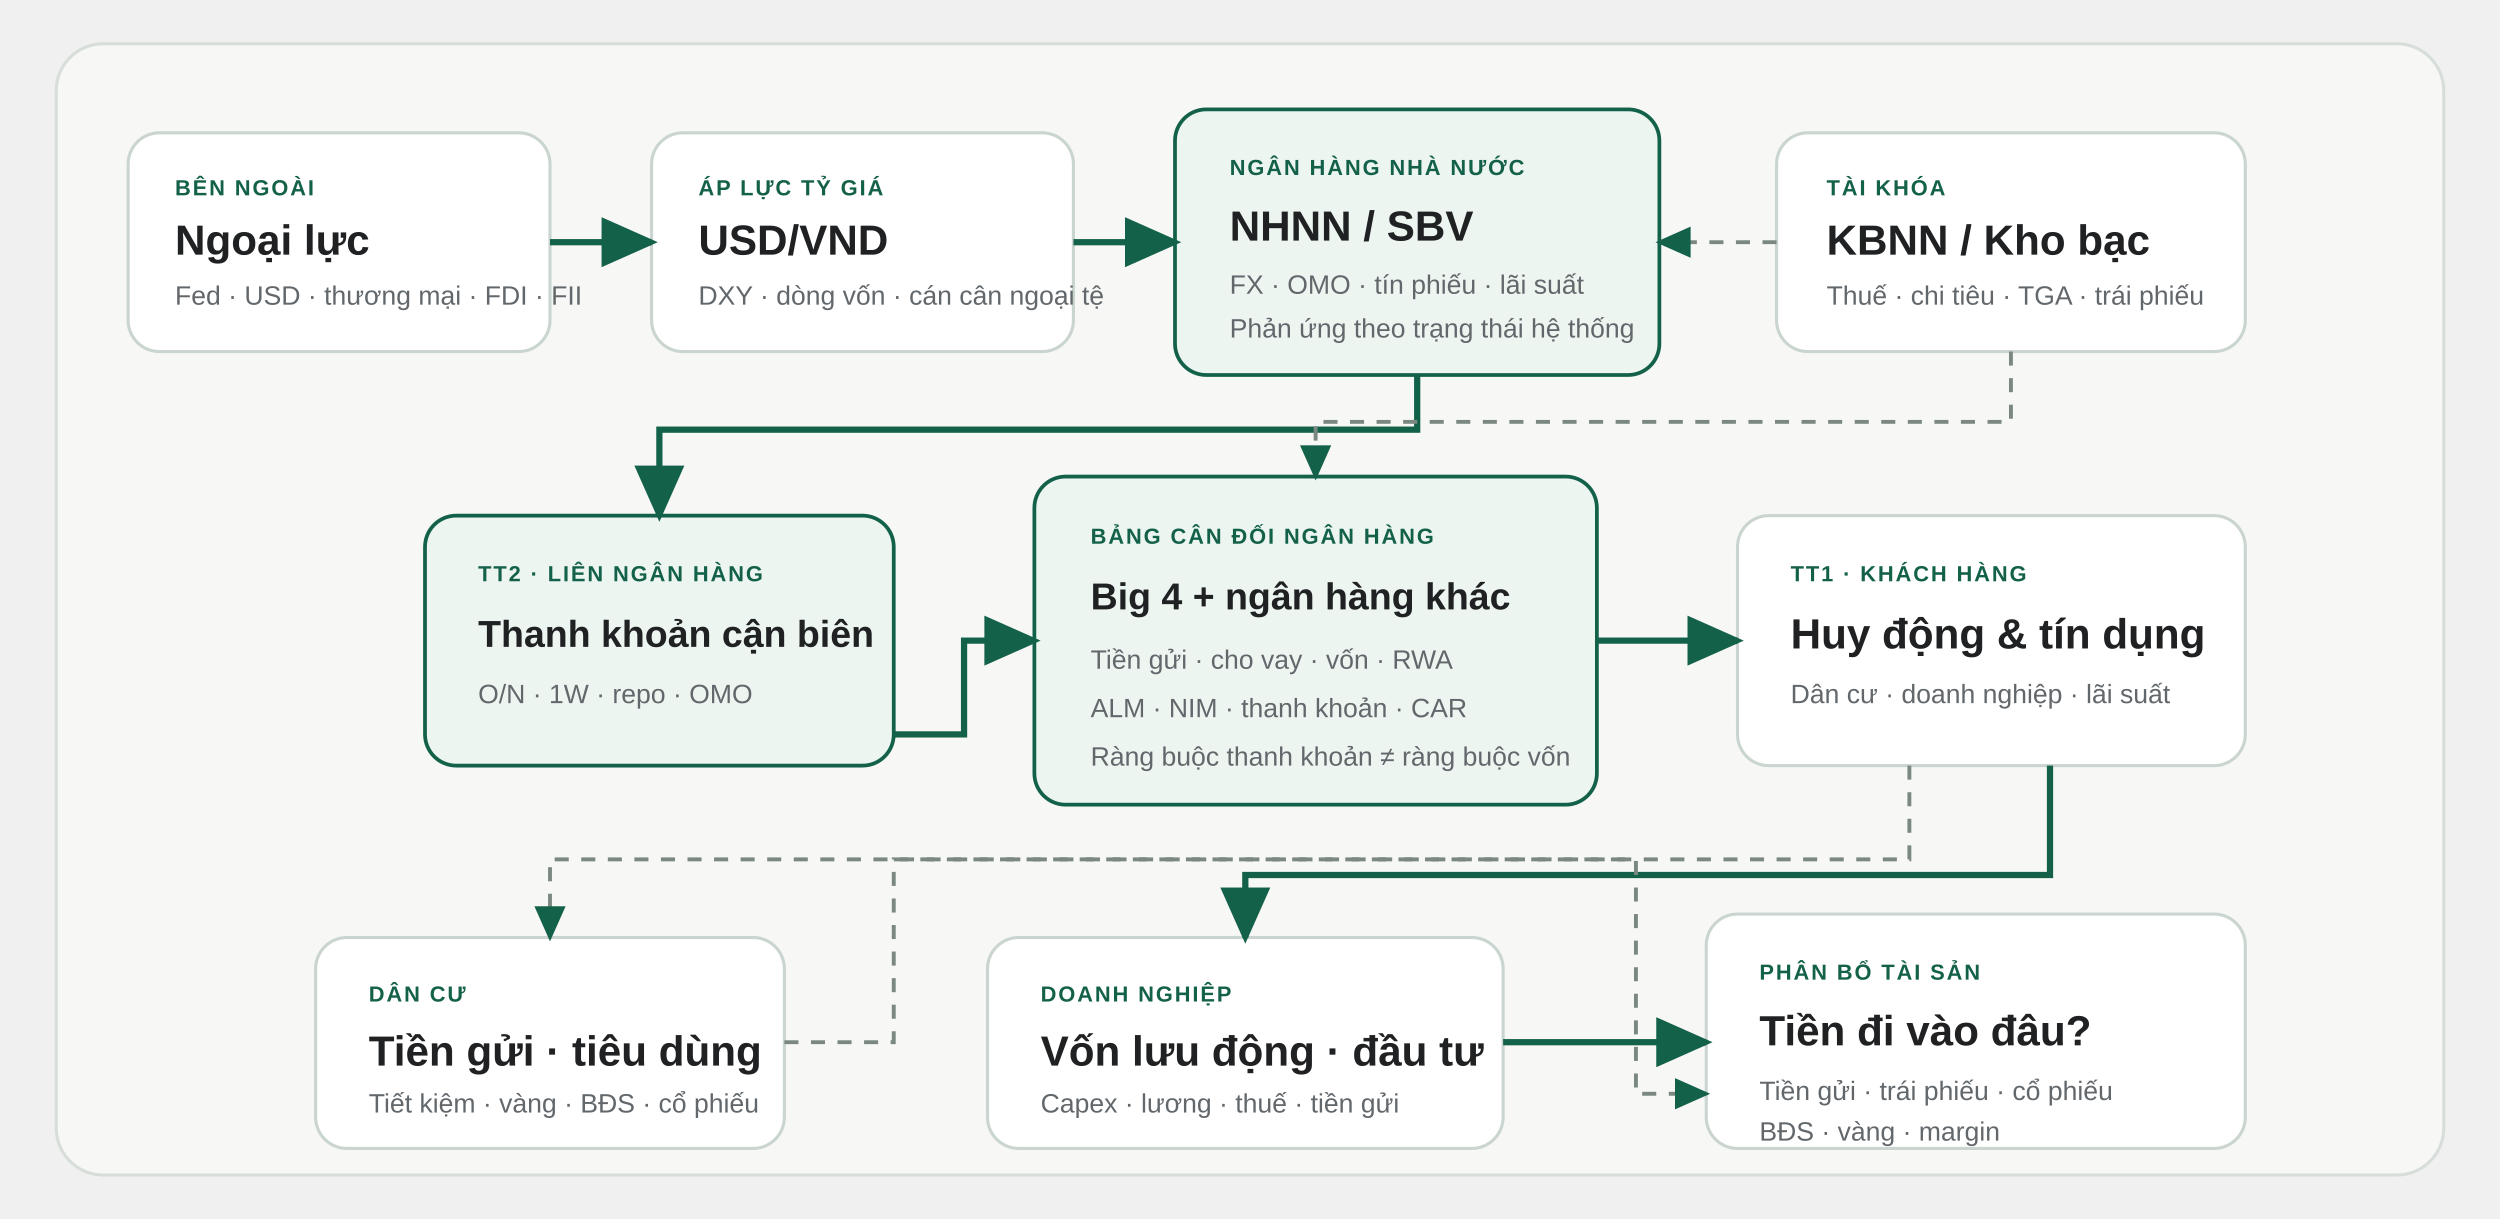
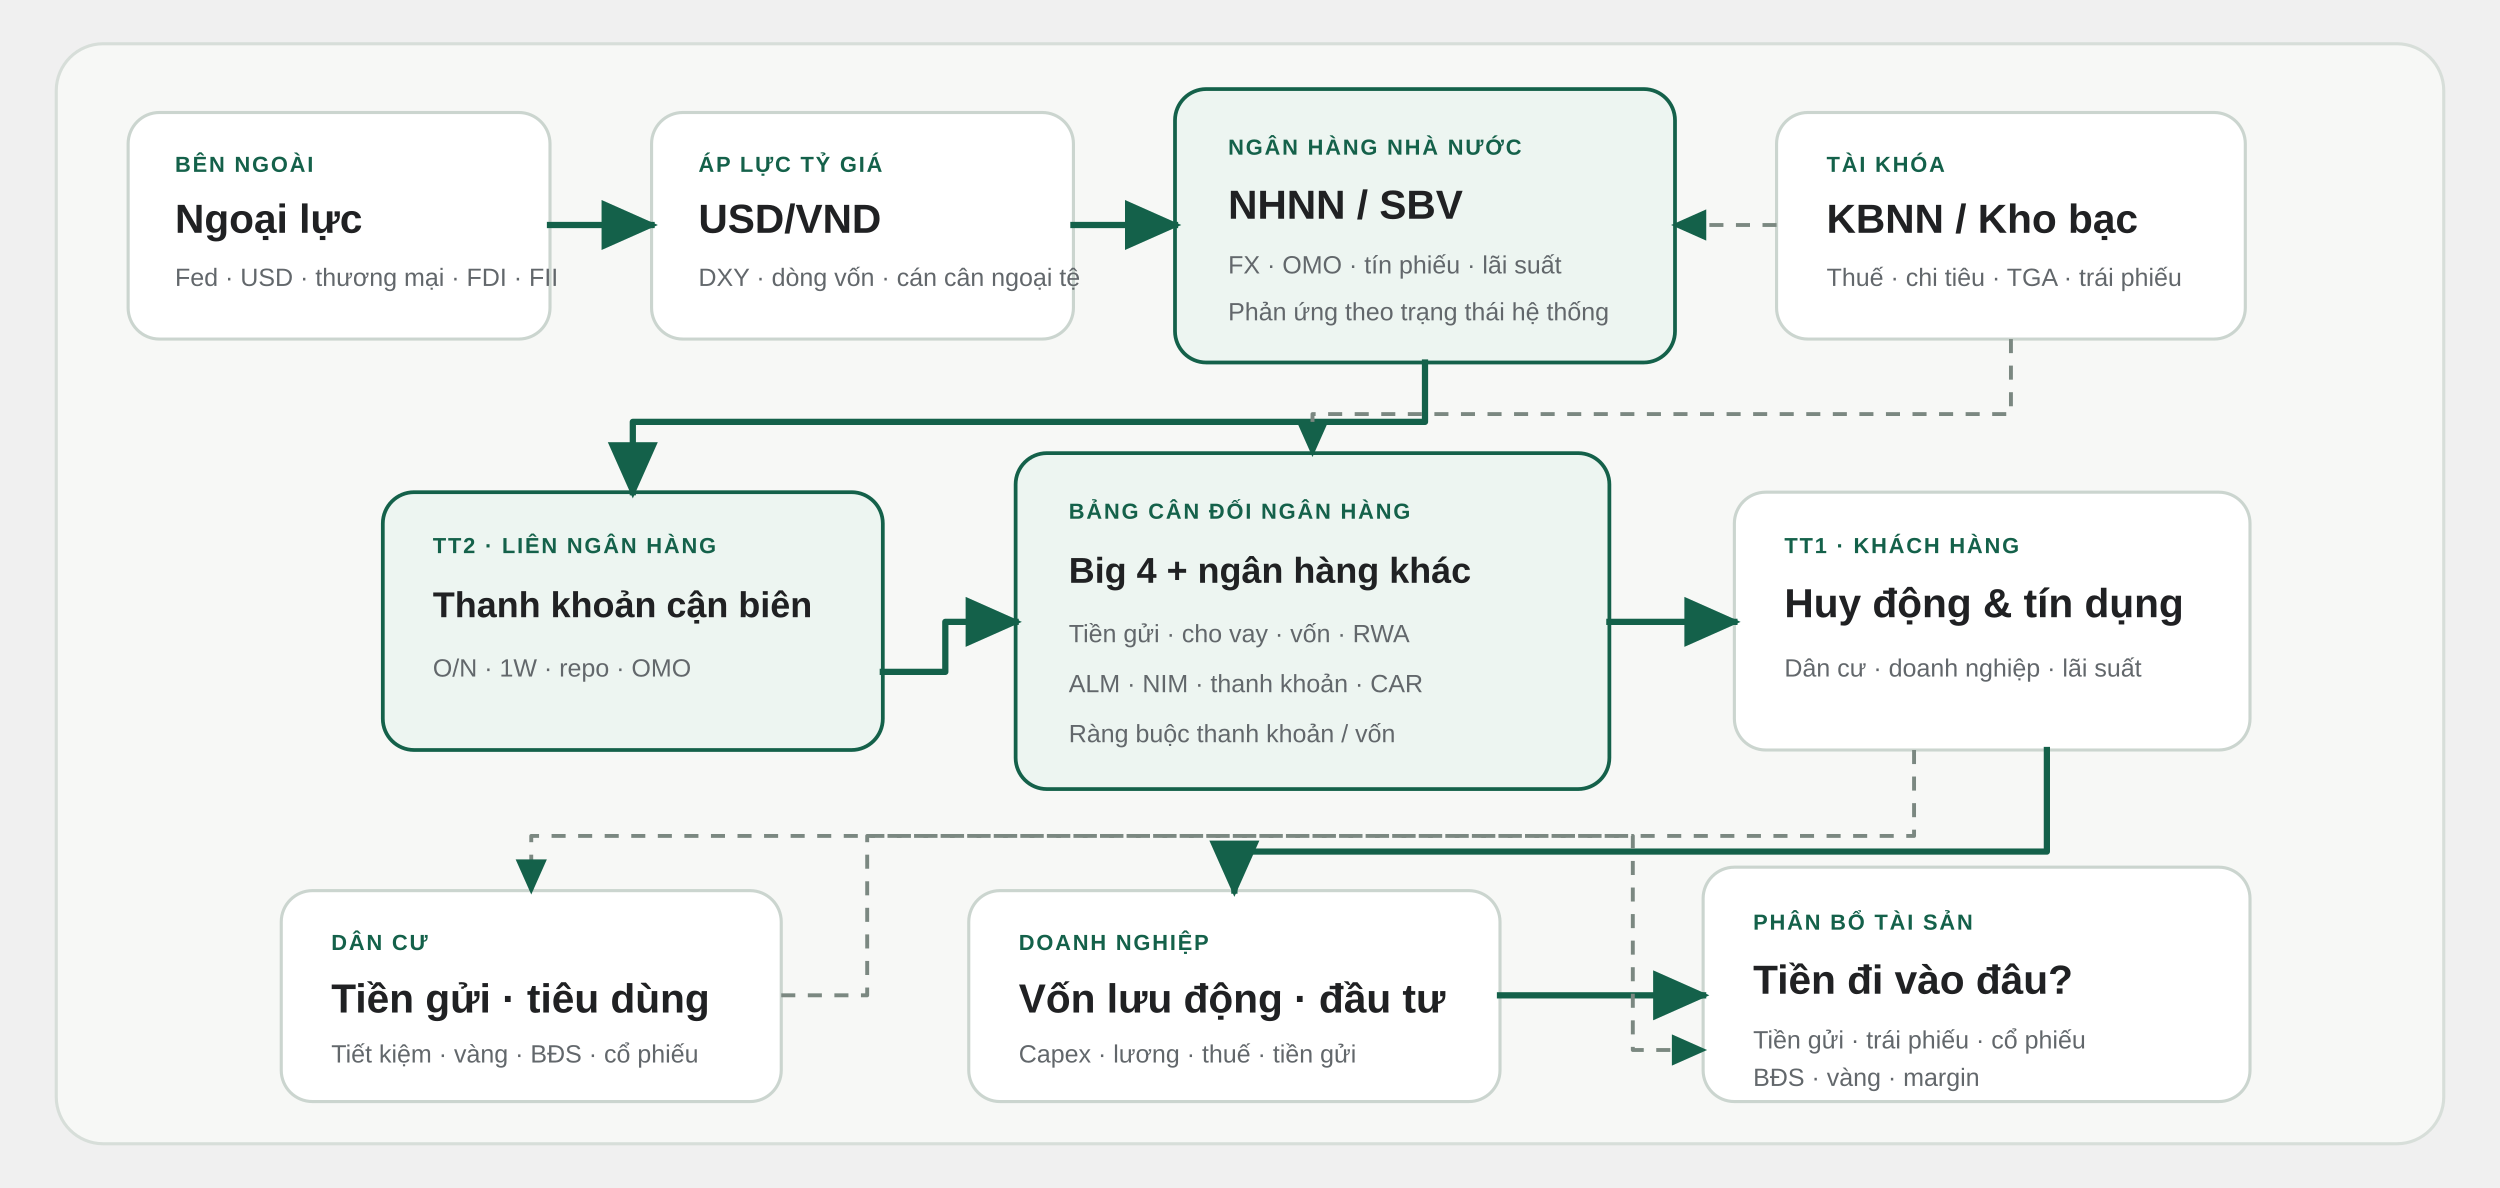
- <svg xmlns="http://www.w3.org/2000/svg" viewBox="0 0 1600 780" role="img" aria-labelledby="title desc">
+ <svg xmlns="http://www.w3.org/2000/svg" viewBox="0 0 1600 760" role="img" aria-labelledby="title desc">
  <defs>
    <marker id="arrow" markerWidth="10" markerHeight="10" refX="8" refY="4" orient="auto" markerUnits="strokeWidth">
      <path d="M0,0 L9,4 L0,8 Z" fill="#14614A" />
    </marker>
-     <clipPath id="panelClip">
-       <rect x="36" y="28" width="1528" height="724" rx="30" />
-     </clipPath>
    <style>
      .panel{fill:#f7f8f6;stroke:#d7ded9;stroke-width:2}.card{fill:#fff;stroke:#cbd5cf;stroke-width:2}.primary{fill:#edf5f1;stroke:#14614A;stroke-width:2.4}
-       .eyebrow{font:700 14px Arial,sans-serif;fill:#14614A;letter-spacing:1.2px}.title{font:700 27px Arial,sans-serif;fill:#202123}.titleCompact{font:700 24px Arial,sans-serif;fill:#202123}.body{font:17px Arial,sans-serif;fill:#62676b}
-       .line{stroke:#14614A;stroke-width:4;fill:none;marker-end:url(#arrow)}.dash{stroke:#7b8881;stroke-width:2.5;stroke-dasharray:9 8;fill:none;marker-end:url(#arrow)}
+       .k{font:700 14px -apple-system,BlinkMacSystemFont,'Segoe UI',Arial,sans-serif;fill:#14614A;letter-spacing:1.15px}.t{font:700 26px -apple-system,BlinkMacSystemFont,'Segoe UI',Arial,sans-serif;fill:#202123}.tc{font:700 23px -apple-system,BlinkMacSystemFont,'Segoe UI',Arial,sans-serif;fill:#202123}.s{font:16px -apple-system,BlinkMacSystemFont,'Segoe UI',Arial,sans-serif;fill:#62676b}
+       .line{stroke:#14614A;stroke-width:4;fill:none;marker-end:url(#arrow);stroke-linejoin:round;stroke-linecap:square}.dash{stroke:#7b8881;stroke-width:2.5;stroke-dasharray:9 8;fill:none;marker-end:url(#arrow);stroke-linejoin:round}
    </style>
  </defs>
-   <rect x="36" y="28" width="1528" height="724" rx="30" class="panel" />
-   <g clip-path="url(#panelClip)">
-     <rect x="82" y="85" width="270" height="140" rx="20" class="card" />
-     <text x="112" y="125" class="eyebrow">BÊN NGOÀI</text>
-     <text x="112" y="163" class="title">Ngoại lực</text>
-     <text x="112" y="195" class="body">Fed · USD · thương mại · FDI · FII</text>
-     <rect x="417" y="85" width="270" height="140" rx="20" class="card" />
-     <text x="447" y="125" class="eyebrow">ÁP LỰC TỶ GIÁ</text>
-     <text x="447" y="163" class="title">USD/VND</text>
-     <text x="447" y="195" class="body">DXY · dòng vốn · cán cân ngoại tệ</text>
-     <rect x="752" y="70" width="310" height="170" rx="20" class="primary" />
-     <text x="787" y="112" class="eyebrow">NGÂN HÀNG NHÀ NƯỚC</text>
-     <text x="787" y="154" class="title">NHNN / SBV</text>
-     <text x="787" y="188" class="body">FX · OMO · tín phiếu · lãi suất</text>
-     <text x="787" y="216" class="body">Phản ứng theo trạng thái hệ thống</text>
-     <rect x="1137" y="85" width="300" height="140" rx="20" class="card" />
-     <text x="1169" y="125" class="eyebrow">TÀI KHÓA</text>
-     <text x="1169" y="163" class="title">KBNN / Kho bạc</text>
-     <text x="1169" y="195" class="body">Thuế · chi tiêu · TGA · trái phiếu</text>
-     <path d="M352 155 H417" class="line" />
-     <path d="M687 155 H752" class="line" />
-     <path d="M1137 155 H1062" class="dash" />
-     <rect x="272" y="330" width="300" height="160" rx="20" class="primary" />
-     <text x="306" y="372" class="eyebrow">TT2 · LIÊN NGÂN HÀNG</text>
-     <text x="306" y="414" class="titleCompact">Thanh khoản cận biên</text>
-     <text x="306" y="450" class="body">O/N · 1W · repo · OMO</text>
-     <rect x="662" y="305" width="360" height="210" rx="20" class="primary" />
-     <text x="698" y="348" class="eyebrow">BẢNG CÂN ĐỐI NGÂN HÀNG</text>
-     <text x="698" y="390" class="titleCompact">Big 4 + ngân hàng khác</text>
-     <text x="698" y="428" class="body">Tiền gửi · cho vay · vốn · RWA</text>
-     <text x="698" y="459" class="body">ALM · NIM · thanh khoản · CAR</text>
-     <text x="698" y="490" class="body">Ràng buộc thanh khoản ≠ ràng buộc vốn</text>
-     <rect x="1112" y="330" width="325" height="160" rx="20" class="card" />
-     <text x="1146" y="372" class="eyebrow">TT1 · KHÁCH HÀNG</text>
-     <text x="1146" y="415" class="title">Huy động &amp; tín dụng</text>
-     <text x="1146" y="450" class="body">Dân cư · doanh nghiệp · lãi suất</text>
-     <path d="M907 240 V275 H422 V330" class="line" />
-     <path d="M1287 225 V270 H842 V305" class="dash" />
-     <path d="M572 470 H617 V410 H662" class="line" />
-     <path d="M1022 410 H1112" class="line" />
-     <rect x="202" y="600" width="300" height="135" rx="20" class="card" />
-     <text x="236" y="641" class="eyebrow">DÂN CƯ</text>
-     <text x="236" y="682" class="title">Tiền gửi · tiêu dùng</text>
-     <text x="236" y="712" class="body">Tiết kiệm · vàng · BĐS · cổ phiếu</text>
-     <rect x="632" y="600" width="330" height="135" rx="20" class="card" />
-     <text x="666" y="641" class="eyebrow">DOANH NGHIỆP</text>
-     <text x="666" y="682" class="title">Vốn lưu động · đầu tư</text>
-     <text x="666" y="712" class="body">Capex · lương · thuế · tiền gửi</text>
-     <rect x="1092" y="585" width="345" height="150" rx="20" class="card" />
-     <text x="1126" y="627" class="eyebrow">PHÂN BỔ TÀI SẢN</text>
-     <text x="1126" y="669" class="title">Tiền đi vào đâu?</text>
-     <text x="1126" y="704" class="body">Tiền gửi · trái phiếu · cổ phiếu</text>
-     <text x="1126" y="730" class="body">BĐS · vàng · margin</text>
-     <path d="M1222 490 V550 H352 V600" class="dash" />
-     <path d="M1312 490 V560 H797 V600" class="line" />
-     <path d="M962 667 H1092" class="line" />
-     <path d="M502 667 H572 V550 H1047 V700 H1092" class="dash" />
+   <rect x="36" y="28" width="1528" height="704" rx="30" class="panel" />
+   <g transform="translate(82 72)">
+     <rect width="270" height="145" rx="20" class="card" />
+     <text x="30" y="38" class="k">BÊN NGOÀI</text>
+     <text x="30" y="77" class="t">Ngoại lực</text>
+     <text x="30" y="111" class="s">Fed · USD · thương mại · FDI · FII</text>
  </g>
+   <g transform="translate(417 72)">
+     <rect width="270" height="145" rx="20" class="card" />
+     <text x="30" y="38" class="k">ÁP LỰC TỶ GIÁ</text>
+     <text x="30" y="77" class="t">USD/VND</text>
+     <text x="30" y="111" class="s">DXY · dòng vốn · cán cân ngoại tệ</text>
+   </g>
+   <g transform="translate(752 57)">
+     <rect width="320" height="175" rx="20" class="primary" />
+     <text x="34" y="42" class="k">NGÂN HÀNG NHÀ NƯỚC</text>
+     <text x="34" y="83" class="t">NHNN / SBV</text>
+     <text x="34" y="118" class="s">FX · OMO · tín phiếu · lãi suất</text>
+     <text x="34" y="148" class="s">Phản ứng theo trạng thái hệ thống</text>
+   </g>
+   <g transform="translate(1137 72)">
+     <rect width="300" height="145" rx="20" class="card" />
+     <text x="32" y="38" class="k">TÀI KHÓA</text>
+     <text x="32" y="77" class="t">KBNN / Kho bạc</text>
+     <text x="32" y="111" class="s">Thuế · chi tiêu · TGA · trái phiếu</text>
+   </g>
+   <path d="M352 144 H417" class="line" />
+   <path d="M687 144 H752" class="line" />
+   <path d="M1137 144 H1072" class="dash" />
+   <g transform="translate(245 315)">
+     <rect width="320" height="165" rx="20" class="primary" />
+     <text x="32" y="39" class="k">TT2 · LIÊN NGÂN HÀNG</text>
+     <text x="32" y="80" class="tc">Thanh khoản cận biên</text>
+     <text x="32" y="118" class="s">O/N · 1W · repo · OMO</text>
+   </g>
+   <g transform="translate(650 290)">
+     <rect width="380" height="215" rx="20" class="primary" />
+     <text x="34" y="42" class="k">BẢNG CÂN ĐỐI NGÂN HÀNG</text>
+     <text x="34" y="83" class="tc">Big 4 + ngân hàng khác</text>
+     <text x="34" y="121" class="s">Tiền gửi · cho vay · vốn · RWA</text>
+     <text x="34" y="153" class="s">ALM · NIM · thanh khoản · CAR</text>
+     <text x="34" y="185" class="s">Ràng buộc thanh khoản / vốn</text>
+   </g>
+   <g transform="translate(1110 315)">
+     <rect width="330" height="165" rx="20" class="card" />
+     <text x="32" y="39" class="k">TT1 · KHÁCH HÀNG</text>
+     <text x="32" y="80" class="t">Huy động &amp; tín dụng</text>
+     <text x="32" y="118" class="s">Dân cư · doanh nghiệp · lãi suất</text>
+   </g>
+   <path d="M912 232 V270 H405 V315" class="line" />
+   <path d="M1287 217 V265 H840 V290" class="dash" />
+   <path d="M565 430 H605 V398 H650" class="line" />
+   <path d="M1030 398 H1110" class="line" />
+   <g transform="translate(180 570)">
+     <rect width="320" height="135" rx="20" class="card" />
+     <text x="32" y="38" class="k">DÂN CƯ</text>
+     <text x="32" y="78" class="t">Tiền gửi · tiêu dùng</text>
+     <text x="32" y="110" class="s">Tiết kiệm · vàng · BĐS · cổ phiếu</text>
+   </g>
+   <g transform="translate(620 570)">
+     <rect width="340" height="135" rx="20" class="card" />
+     <text x="32" y="38" class="k">DOANH NGHIỆP</text>
+     <text x="32" y="78" class="t">Vốn lưu động · đầu tư</text>
+     <text x="32" y="110" class="s">Capex · lương · thuế · tiền gửi</text>
+   </g>
+   <g transform="translate(1090 555)">
+     <rect width="350" height="150" rx="20" class="card" />
+     <text x="32" y="40" class="k">PHÂN BỔ TÀI SẢN</text>
+     <text x="32" y="81" class="t">Tiền đi vào đâu?</text>
+     <text x="32" y="116" class="s">Tiền gửi · trái phiếu · cổ phiếu</text>
+     <text x="32" y="140" class="s">BĐS · vàng · margin</text>
+   </g>
+   <path d="M1225 480 V535 H340 V570" class="dash" />
+   <path d="M1310 480 V545 H790 V570" class="line" />
+   <path d="M960 637 H1090" class="line" />
+   <path d="M500 637 H555 V535 H1045 V672 H1090" class="dash" />
</svg>
